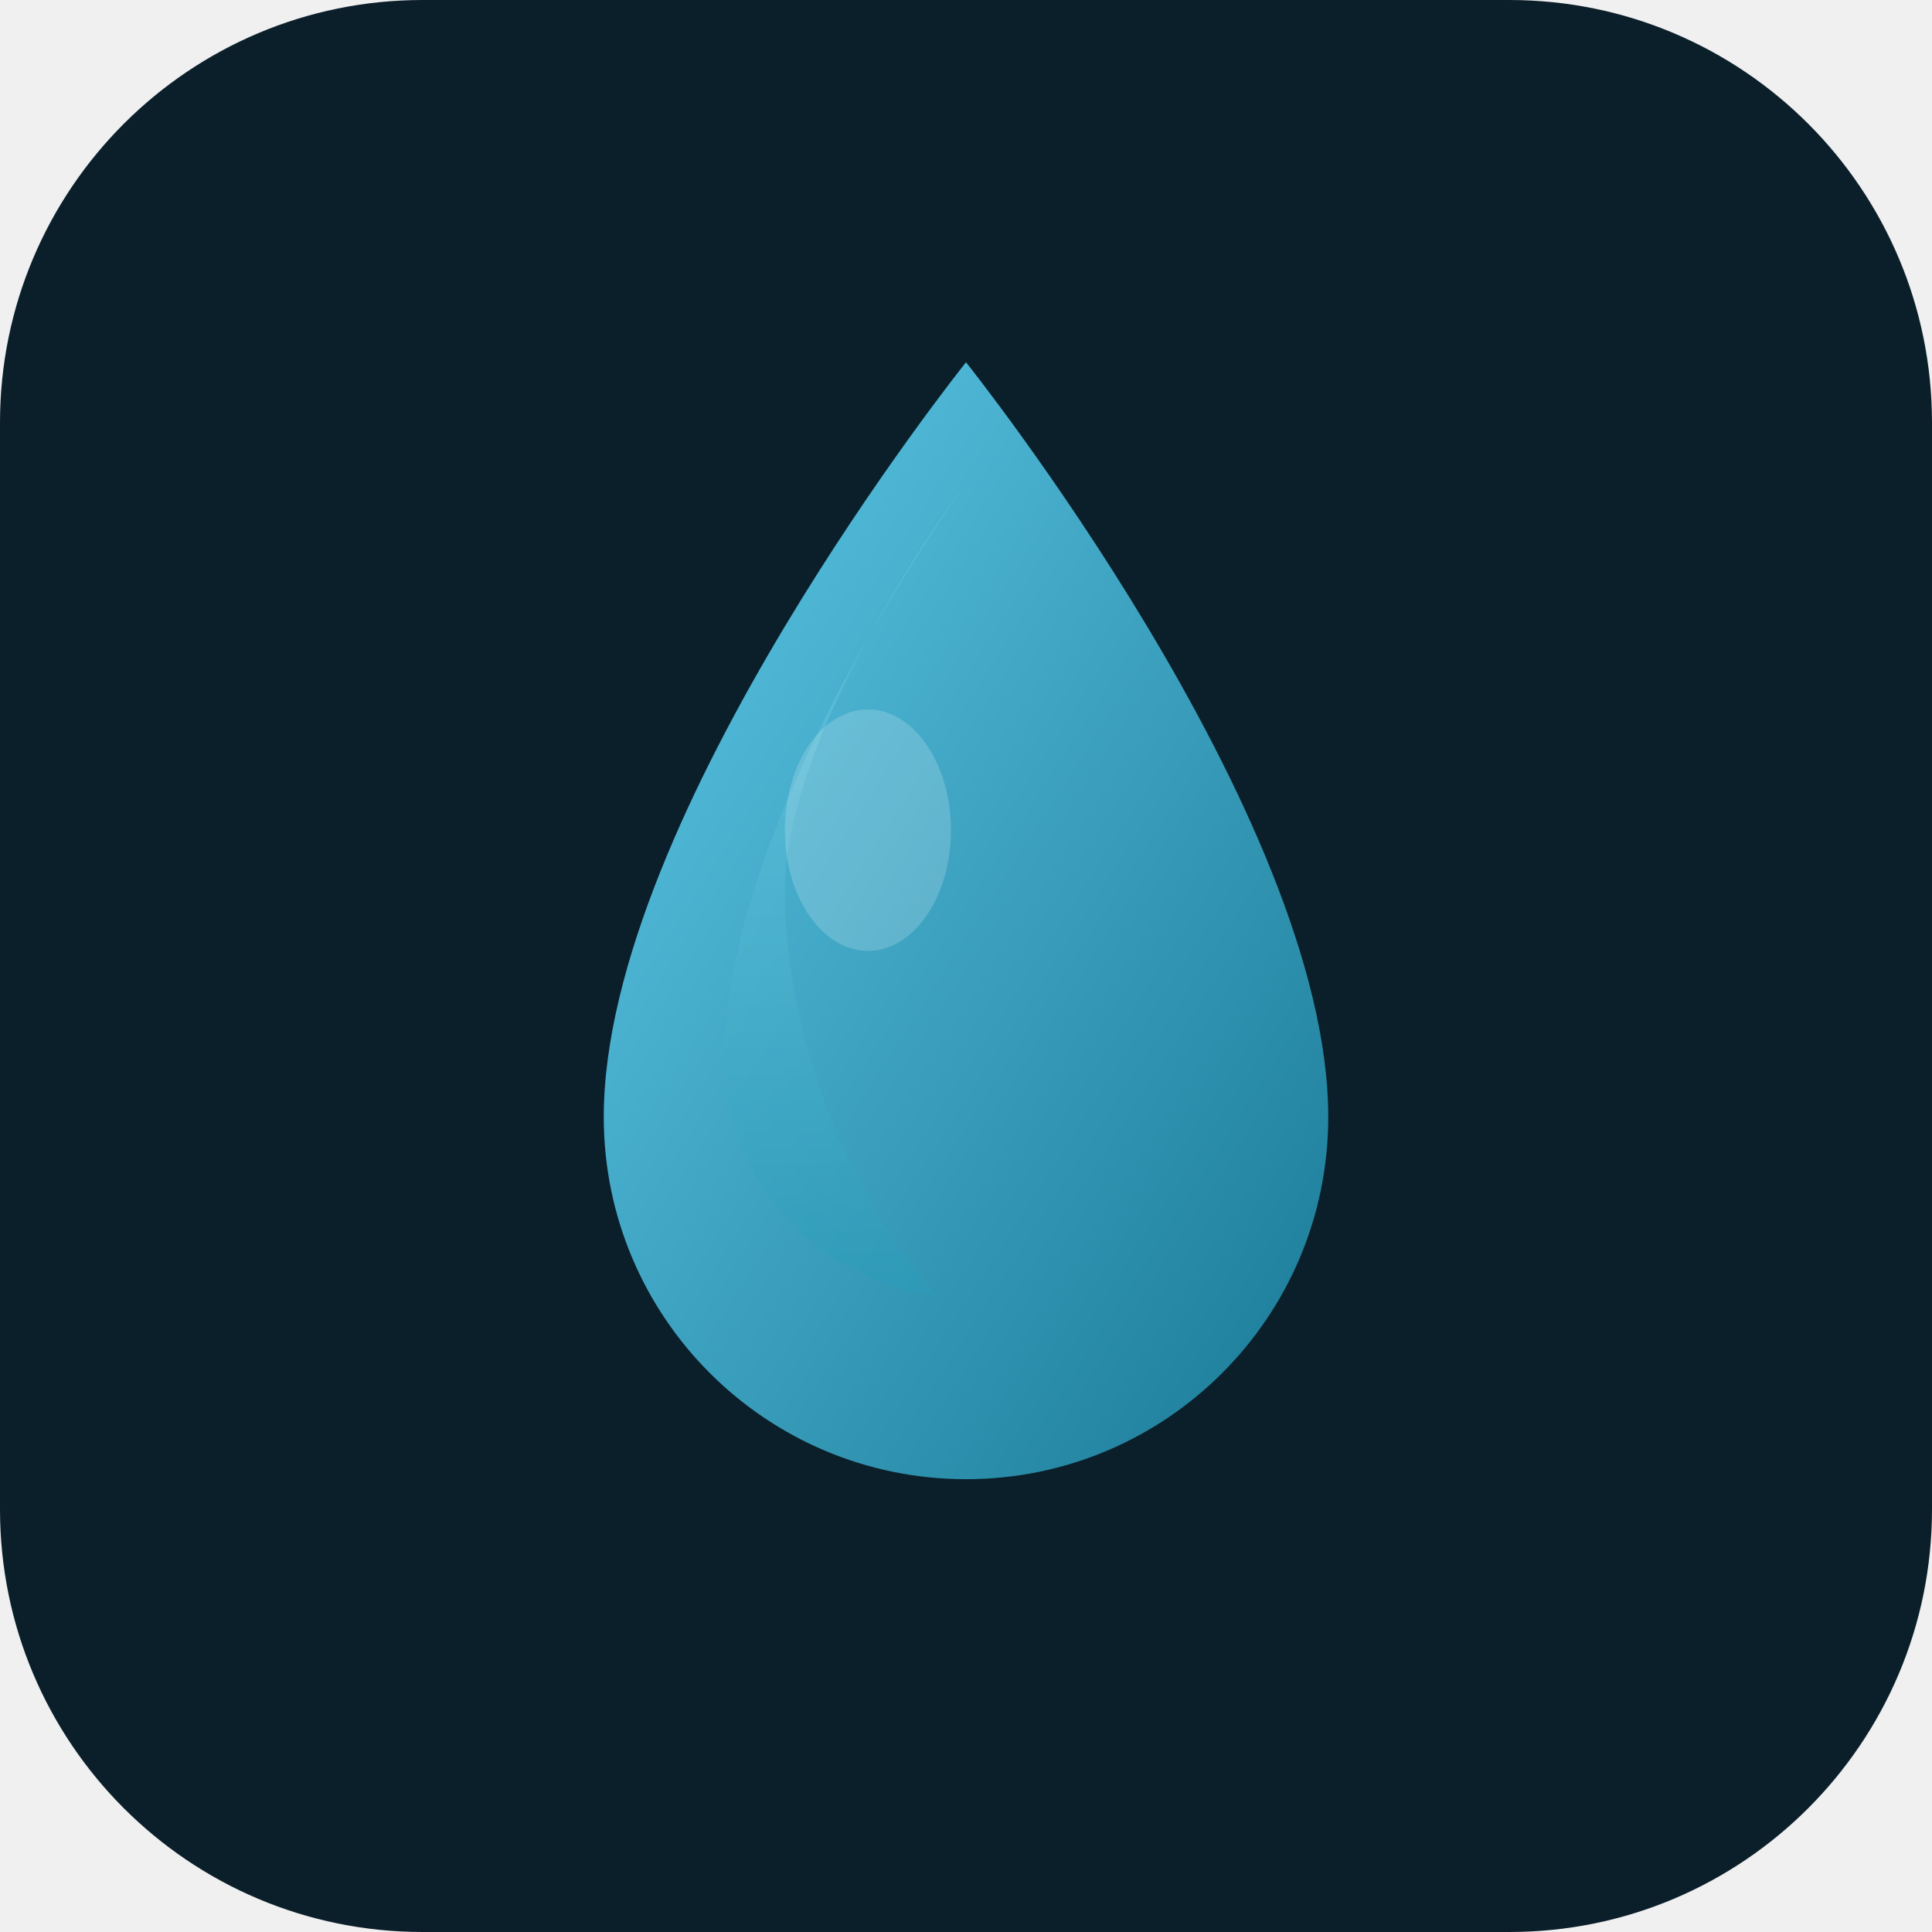
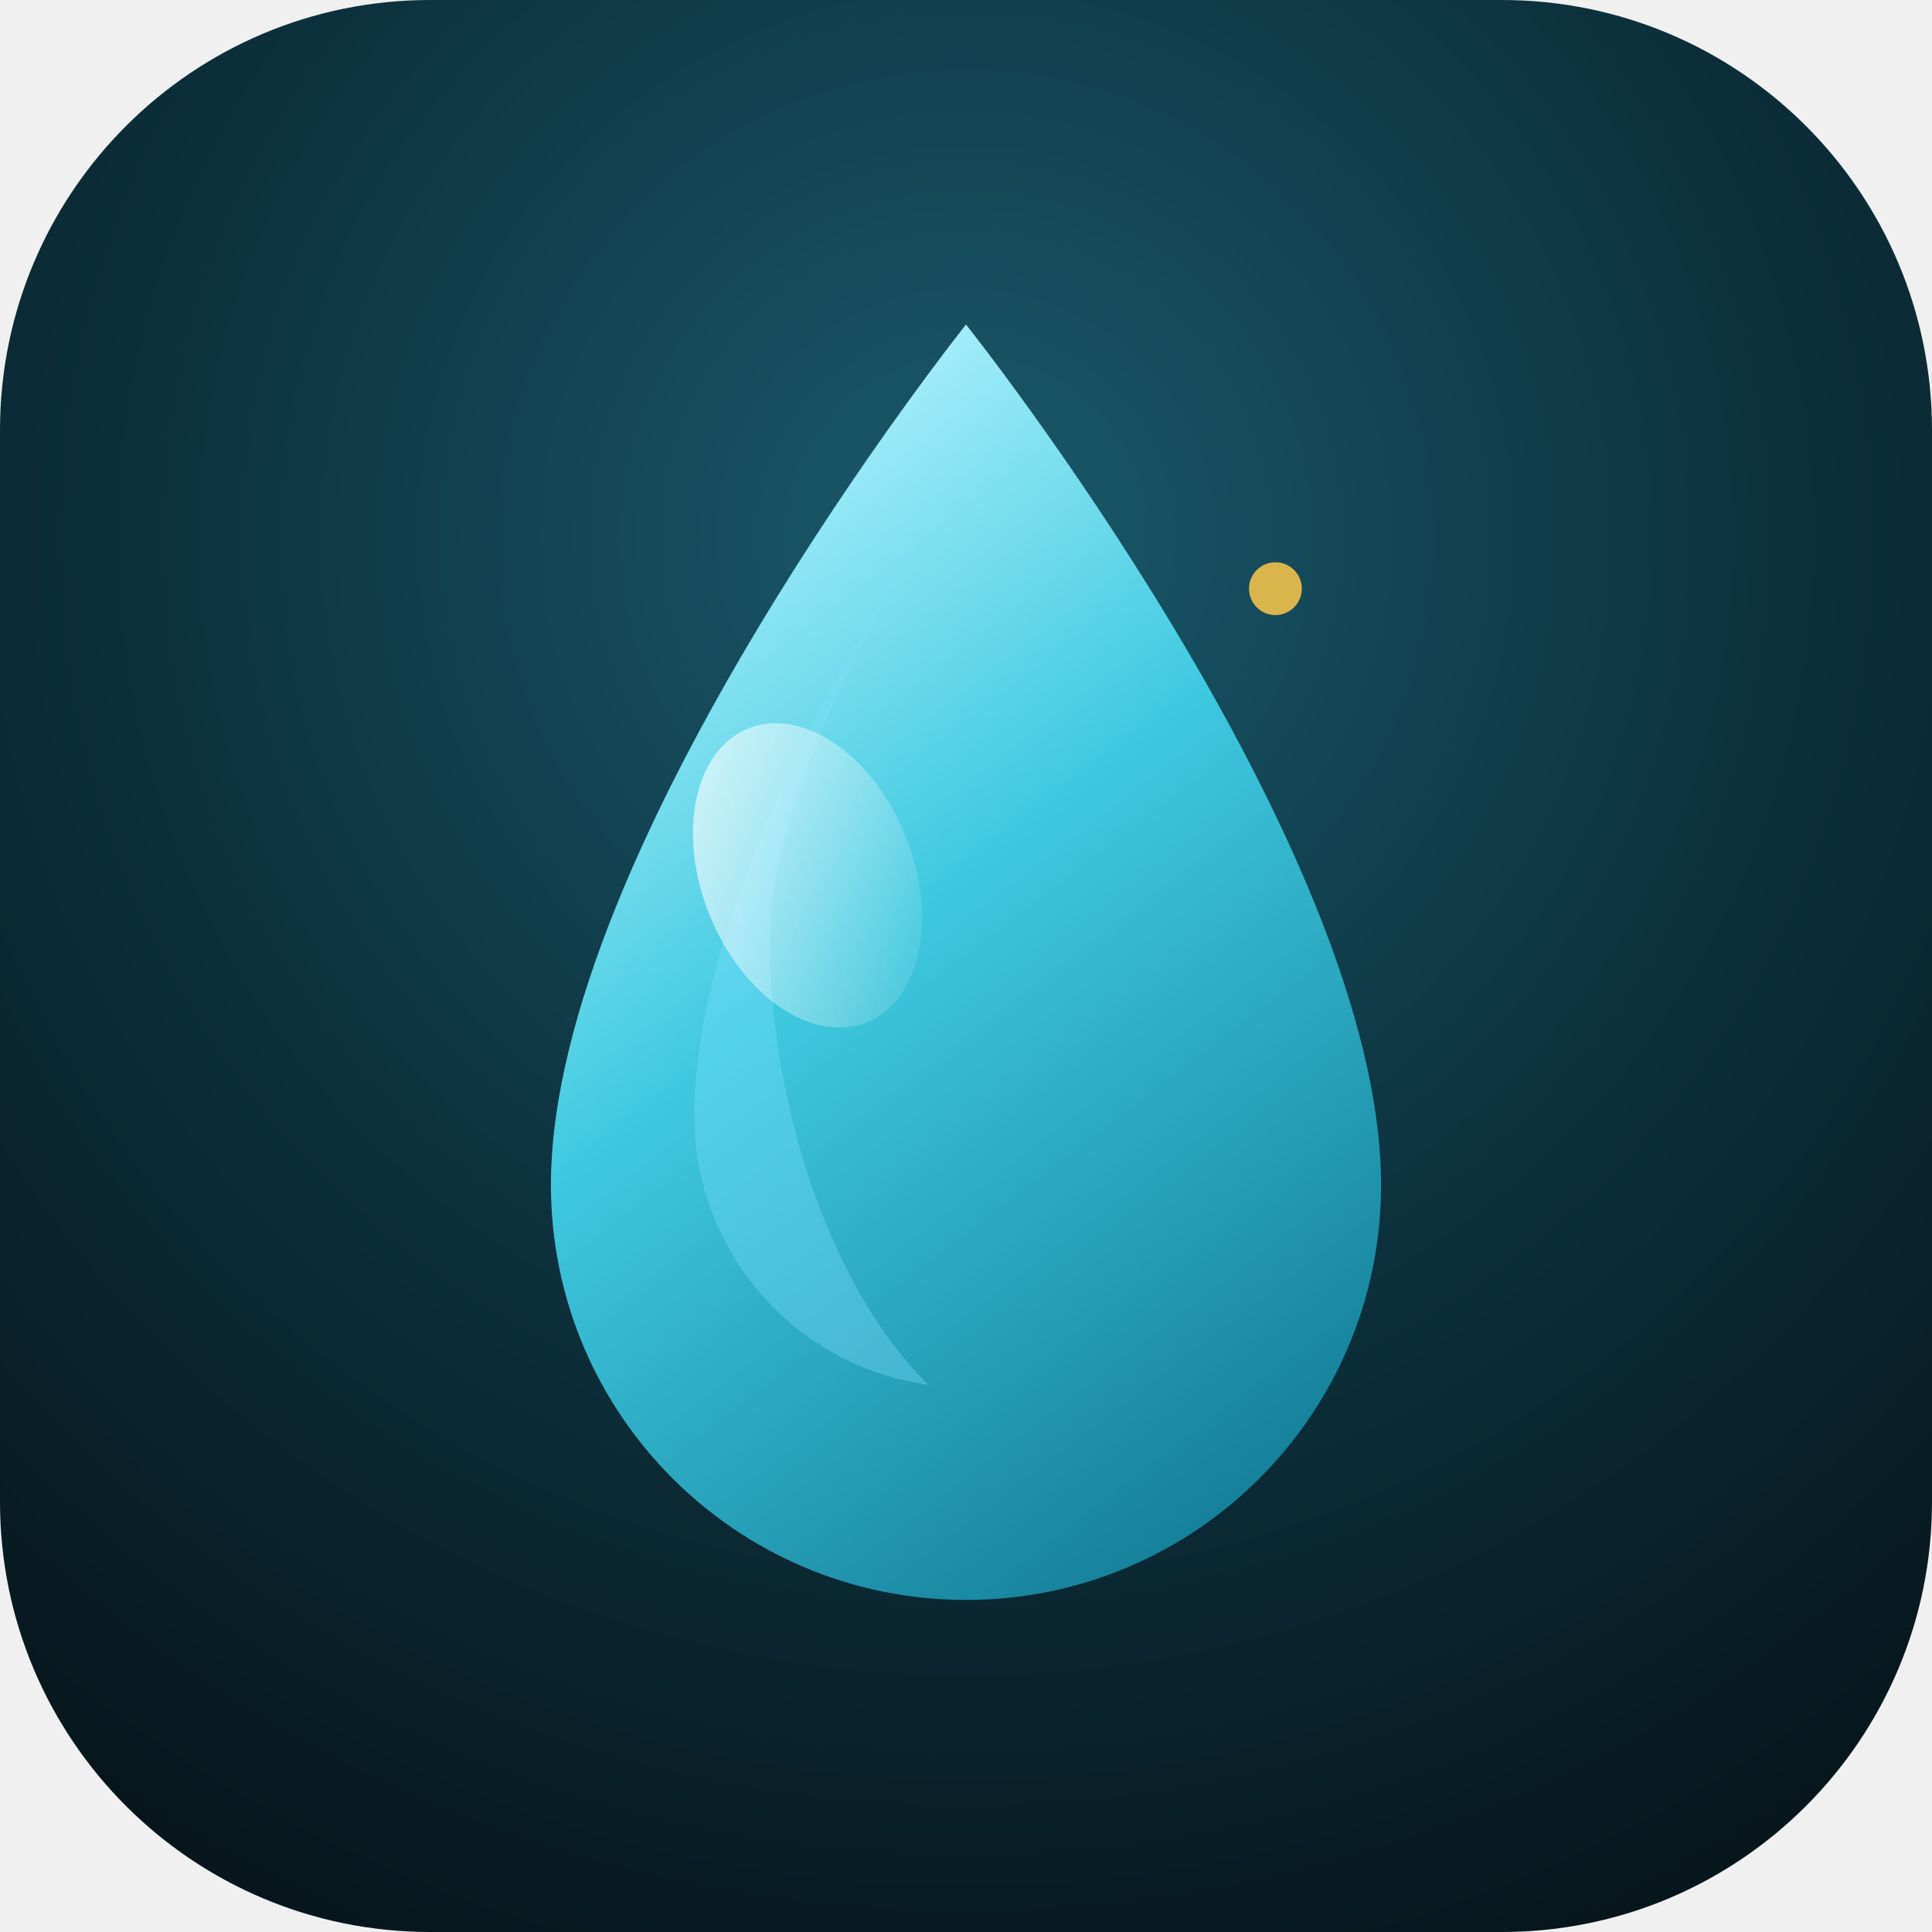
<svg xmlns="http://www.w3.org/2000/svg" viewBox="0 0 512 512" width="512" height="512">
-   <rect width="512" height="512" rx="112" fill="#0b1f2a" />
  <defs>
-     <linearGradient id="g" x1="0%" y1="0%" x2="100%" y2="100%">
-       <stop offset="0%" stop-color="#5ec8e8" />
-       <stop offset="100%" stop-color="#1a7a96" />
+     <radialGradient id="sky" cx="50%" cy="28%" r="78%">
+       <stop offset="0%" stop-color="#1a5a6c" />
+       <stop offset="55%" stop-color="#0c303c" />
+       <stop offset="100%" stop-color="#07161d" />
+     </radialGradient>
+     <linearGradient id="drop" x1="30%" y1="0%" x2="80%" y2="100%">
+       <stop offset="0%" stop-color="#b8f4ff" />
+       <stop offset="42%" stop-color="#3ec9e0" />
+       <stop offset="100%" stop-color="#127a94" />
    </linearGradient>
-     <linearGradient id="w" x1="0%" y1="0%" x2="0%" y2="100%">
-       <stop offset="0%" stop-color="#7ad4ec" />
-       <stop offset="100%" stop-color="#2a9bb8" />
+     <linearGradient id="sheen" x1="0%" y1="0%" x2="100%" y2="100%">
+       <stop offset="0%" stop-color="#ffffff" stop-opacity="0.72" />
+       <stop offset="100%" stop-color="#ffffff" stop-opacity="0" />
    </linearGradient>
  </defs>
-   <path fill="url(#g)" d="M256 96c0 0-96 120-96 200a96 96 0 0 0 192 0c0-80-96-200-96-200z" />
-   <path fill="url(#w)" opacity="0.55" d="M256 128c0 0-64 88-64 152a64 64 0 0 0 56 63.5C220 310 208 268 208 236c0-44 48-108 48-108z" />
-   <ellipse cx="230" cy="220" rx="22" ry="32" fill="#fff" opacity="0.18" />
+   <rect width="512" height="512" rx="114" fill="url(#sky)" />
+   <path fill="url(#drop)" d="M256 86c0 0-110 138-110 228a110 110 0 0 0 220 0c0-90-110-228-110-228z" />
+   <path fill="#7ee0ff" opacity="0.35" d="M256 124c0 0-72 100-72 172a72 72 0 0 0 62 71c-28-28-42-78-42-118 0-50 52-125 52-125z" />
+   <ellipse cx="214" cy="232" rx="28" ry="42" fill="url(#sheen)" transform="rotate(-22 214 232)" />
+   <circle cx="338" cy="156" r="7" fill="#f0c14a" opacity="0.9" />
</svg>
